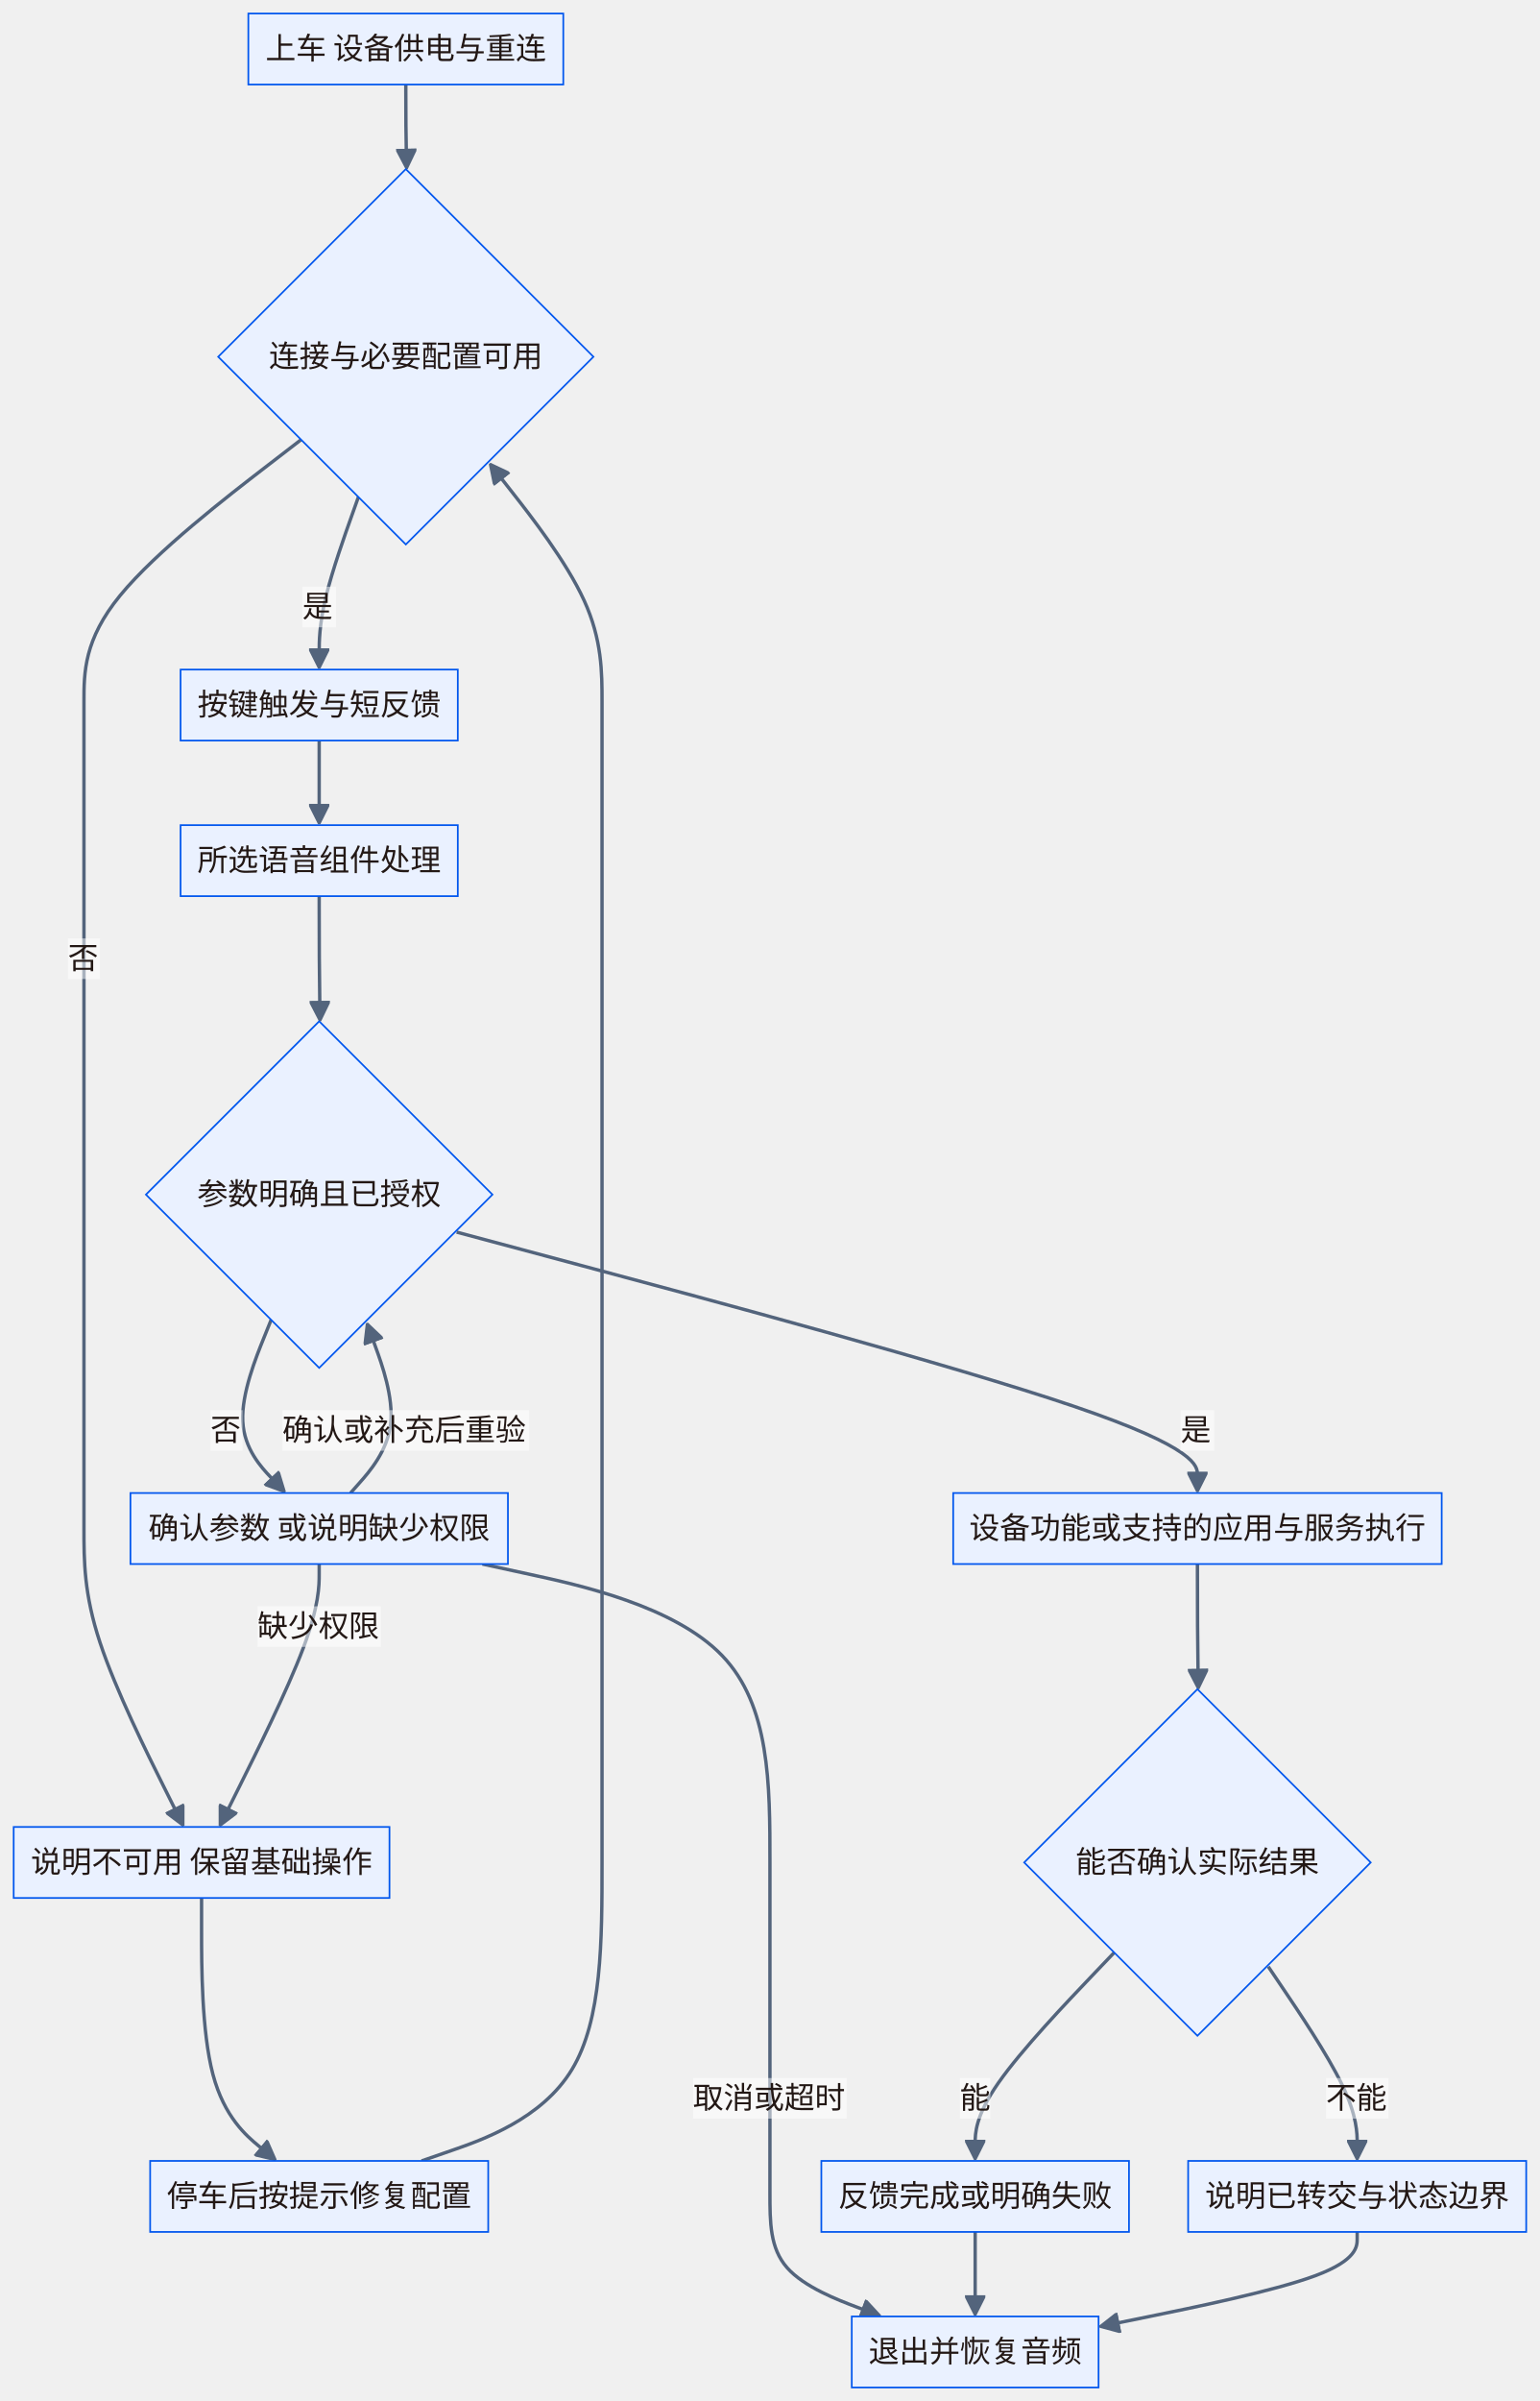
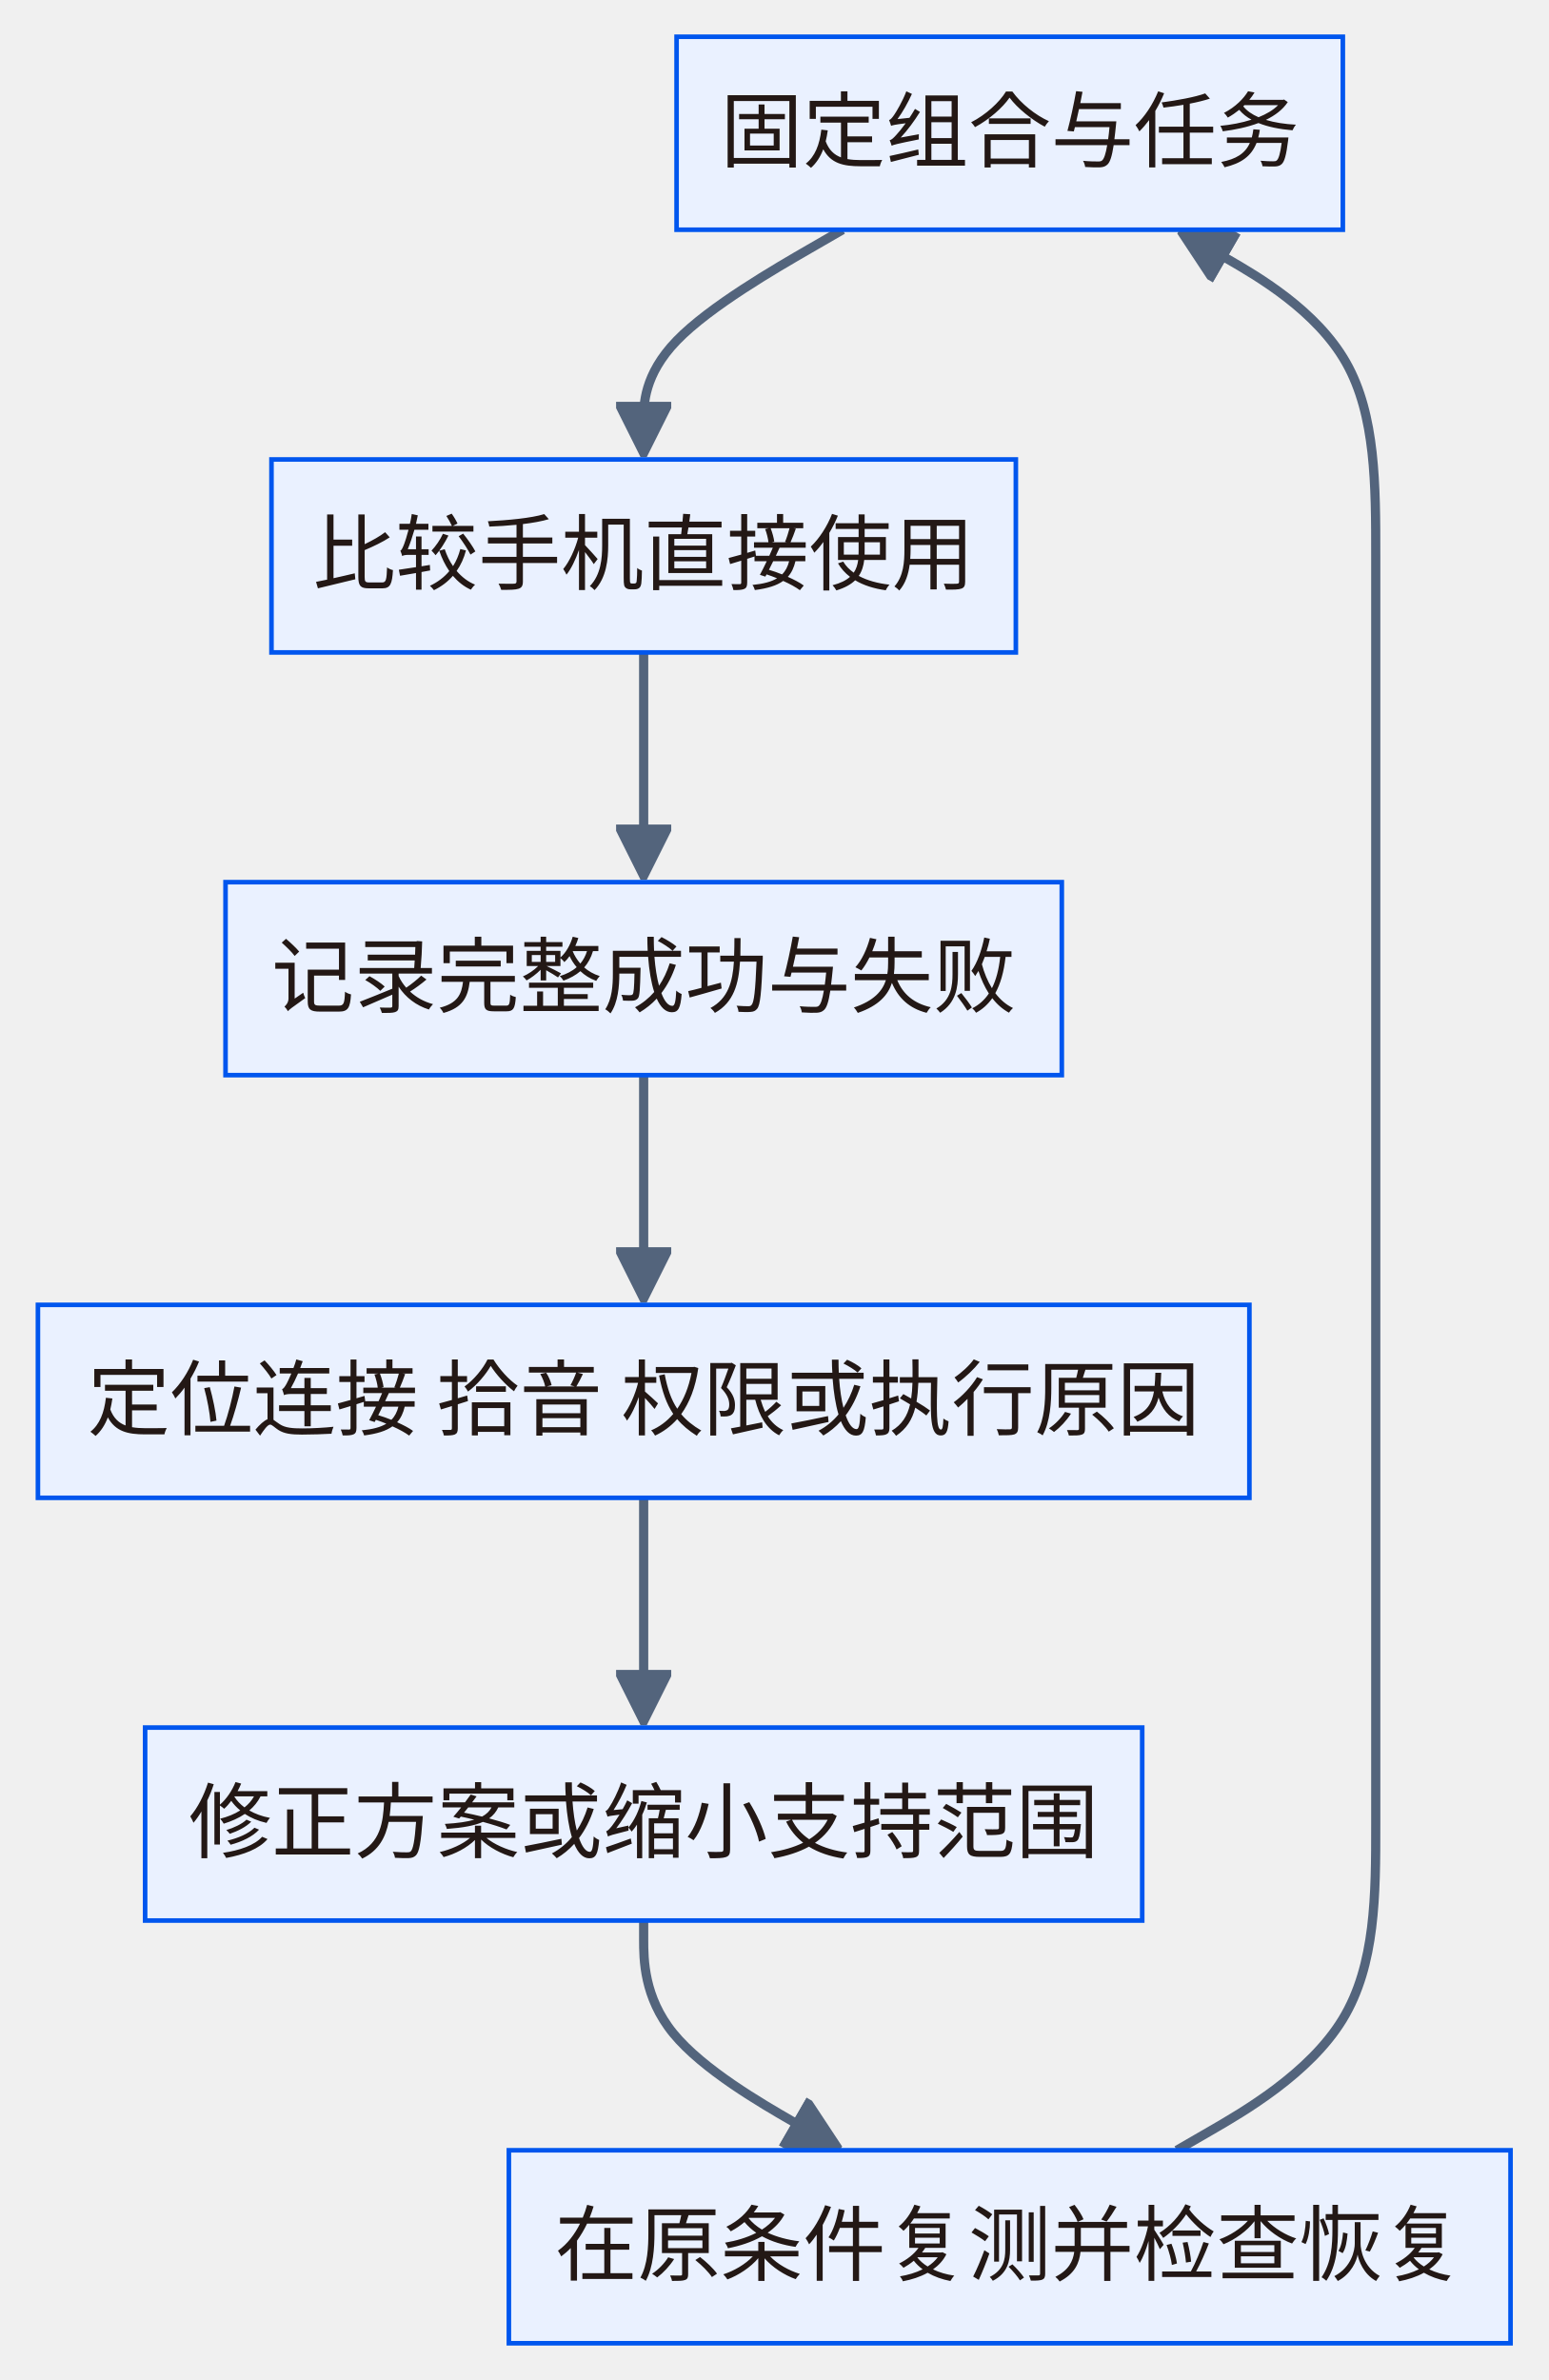
- <svg xmlns="http://www.w3.org/2000/svg" aria-roledescription="flowchart-v2" role="graphics-document document" viewBox="-8 -8 910.827 1420" height="1420" width="911" id="researchFigure9">
+ <svg xmlns="http://www.w3.org/2000/svg" aria-roledescription="flowchart-v2" role="graphics-document document" viewBox="-8 -8 336.492 518" height="518" width="337" id="researchFigure9">
  <style>#researchFigure9{font-family:Microsoft YaHei,PingFang SC,sans-serif;font-size:18px;fill:#231815;}#researchFigure9 .error-icon{fill:#F4F7FC;}#researchFigure9 .error-text{fill:#0b0803;stroke:#0b0803;}#researchFigure9 .edge-thickness-normal{stroke-width:2px;}#researchFigure9 .edge-thickness-thick{stroke-width:3.5px;}#researchFigure9 .edge-pattern-solid{stroke-dasharray:0;}#researchFigure9 .edge-pattern-dashed{stroke-dasharray:3;}#researchFigure9 .edge-pattern-dotted{stroke-dasharray:2;}#researchFigure9 .marker{fill:#53647C;stroke:#53647C;}#researchFigure9 .marker.cross{stroke:#53647C;}#researchFigure9 svg{font-family:Microsoft YaHei,PingFang SC,sans-serif;font-size:18px;}#researchFigure9 .label{font-family:Microsoft YaHei,PingFang SC,sans-serif;color:#231815;}#researchFigure9 .cluster-label text{fill:#0b0803;}#researchFigure9 .cluster-label span,#researchFigure9 p{color:#0b0803;}#researchFigure9 .label text,#researchFigure9 span,#researchFigure9 p{fill:#231815;color:#231815;}#researchFigure9 .node rect,#researchFigure9 .node circle,#researchFigure9 .node ellipse,#researchFigure9 .node polygon,#researchFigure9 .node path{fill:#EAF1FF;stroke:#0056EE;stroke-width:1px;}#researchFigure9 .flowchart-label text{text-anchor:middle;}#researchFigure9 .node .katex path{fill:#000;stroke:#000;stroke-width:1px;}#researchFigure9 .node .label{text-align:center;}#researchFigure9 .node.clickable{cursor:pointer;}#researchFigure9 .arrowheadPath{fill:#0b0b0b;}#researchFigure9 .edgePath .path{stroke:#53647C;stroke-width:2.0px;}#researchFigure9 .flowchart-link{stroke:#53647C;fill:none;}#researchFigure9 .edgeLabel{background-color:#FFFFFF;text-align:center;}#researchFigure9 .edgeLabel rect{opacity:0.5;background-color:#FFFFFF;fill:#FFFFFF;}#researchFigure9 .labelBkg{background-color:rgba(255, 255, 255, 0.5);}#researchFigure9 .cluster rect{fill:#F8FAFF;stroke:#AABDE0;stroke-width:1px;}#researchFigure9 .cluster text{fill:#0b0803;}#researchFigure9 .cluster span,#researchFigure9 p{color:#0b0803;}#researchFigure9 div.mermaidTooltip{position:absolute;text-align:center;max-width:200px;padding:2px;font-family:Microsoft YaHei,PingFang SC,sans-serif;font-size:12px;background:#F4F7FC;border:1px solid hsl(217.5, 17.143%, 87.255%);border-radius:2px;pointer-events:none;z-index:100;}#researchFigure9 .flowchartTitleText{text-anchor:middle;font-size:18px;fill:#231815;}#researchFigure9 :root{--mermaid-font-family:Microsoft YaHei,PingFang SC,sans-serif;}</style>
  <g>
    <marker orient="auto" markerHeight="12" markerWidth="12" markerUnits="userSpaceOnUse" refY="5" refX="6" viewBox="0 0 10 10" class="marker flowchart" id="researchFigure9_flowchart-pointEnd">
      <path style="stroke-width: 1; stroke-dasharray: 1, 0;" class="arrowMarkerPath" d="M 0 0 L 10 5 L 0 10 z" />
    </marker>
    <marker orient="auto" markerHeight="12" markerWidth="12" markerUnits="userSpaceOnUse" refY="5" refX="4.5" viewBox="0 0 10 10" class="marker flowchart" id="researchFigure9_flowchart-pointStart">
      <path style="stroke-width: 1; stroke-dasharray: 1, 0;" class="arrowMarkerPath" d="M 0 5 L 10 10 L 10 0 z" />
    </marker>
    <marker orient="auto" markerHeight="11" markerWidth="11" markerUnits="userSpaceOnUse" refY="5" refX="11" viewBox="0 0 10 10" class="marker flowchart" id="researchFigure9_flowchart-circleEnd">
      <circle style="stroke-width: 1; stroke-dasharray: 1, 0;" class="arrowMarkerPath" r="5" cy="5" cx="5" />
    </marker>
    <marker orient="auto" markerHeight="11" markerWidth="11" markerUnits="userSpaceOnUse" refY="5" refX="-1" viewBox="0 0 10 10" class="marker flowchart" id="researchFigure9_flowchart-circleStart">
      <circle style="stroke-width: 1; stroke-dasharray: 1, 0;" class="arrowMarkerPath" r="5" cy="5" cx="5" />
    </marker>
    <marker orient="auto" markerHeight="11" markerWidth="11" markerUnits="userSpaceOnUse" refY="5.2" refX="12" viewBox="0 0 11 11" class="marker cross flowchart" id="researchFigure9_flowchart-crossEnd">
      <path style="stroke-width: 2; stroke-dasharray: 1, 0;" class="arrowMarkerPath" d="M 1,1 l 9,9 M 10,1 l -9,9" />
    </marker>
    <marker orient="auto" markerHeight="11" markerWidth="11" markerUnits="userSpaceOnUse" refY="5.2" refX="-1" viewBox="0 0 11 11" class="marker cross flowchart" id="researchFigure9_flowchart-crossStart">
      <path style="stroke-width: 2; stroke-dasharray: 1, 0;" class="arrowMarkerPath" d="M 1,1 l 9,9 M 10,1 l -9,9" />
    </marker>
    <g class="root">
      <g class="clusters" />
      <g class="edgePaths">
-         <path marker-end="url(#researchFigure9_flowchart-pointEnd)" style="fill:none;" class="edge-thickness-normal edge-pattern-solid flowchart-link LS-A LE-B" id="L-A-B-0" d="M231.996,42L231.996,46.167C231.996,50.333,231.996,58.667,232.062,66.2C232.128,73.734,232.26,80.467,232.326,83.834L232.392,87.201" />
-         <path marker-end="url(#researchFigure9_flowchart-pointEnd)" style="fill:none;" class="edge-thickness-normal edge-pattern-solid flowchart-link LS-B LE-X" id="L-B-X-0" d="M170.04,252.044L148.63,268.537C127.221,285.029,84.402,318.015,62.992,344.174C41.583,370.333,41.583,389.667,41.583,407C41.583,424.333,41.583,439.667,41.583,455C41.583,470.333,41.583,485.667,41.583,503C41.583,520.333,41.583,539.667,41.583,572.583C41.583,605.5,41.583,652,41.583,698.5C41.583,745,41.583,791.5,41.583,824.417C41.583,857.333,41.583,876.667,41.583,896C41.583,915.333,41.583,934.667,51.039,963.293C60.496,991.919,79.41,1029.838,88.867,1048.798L98.324,1067.757" />
-         <path marker-end="url(#researchFigure9_flowchart-pointEnd)" style="fill:none;" class="edge-thickness-normal edge-pattern-solid flowchart-link LS-X LE-Y" id="L-X-Y-0" d="M111.164,1114.5L111.164,1134.25C111.164,1154,111.164,1193.5,117.884,1218.851C124.603,1244.202,138.042,1255.404,144.762,1261.005L151.481,1266.606" />
-         <path marker-end="url(#researchFigure9_flowchart-pointEnd)" style="fill:none;" class="edge-thickness-normal edge-pattern-solid flowchart-link LS-Y LE-B" id="L-Y-B-0" d="M241.331,1270L259.122,1263.833C276.913,1257.667,312.495,1245.333,330.286,1215.917C348.077,1186.5,348.077,1140,348.077,1093.5C348.077,1047,348.077,1000.5,348.077,967.583C348.077,934.667,348.077,915.333,348.077,896C348.077,876.667,348.077,857.333,348.077,824.417C348.077,791.5,348.077,745,348.077,698.5C348.077,652,348.077,605.5,348.077,572.583C348.077,539.667,348.077,520.333,348.077,503C348.077,485.667,348.077,470.333,348.077,455C348.077,439.667,348.077,424.333,348.077,407C348.077,389.667,348.077,370.333,337.49,347.147C326.903,323.96,305.729,296.921,295.142,283.401L284.555,269.881" />
-         <path marker-end="url(#researchFigure9_flowchart-pointEnd)" style="fill:none;" class="edge-thickness-normal edge-pattern-solid flowchart-link LS-B LE-C" id="L-B-C-0" d="M203.945,285.949L200.078,296.791C196.212,307.633,188.479,329.316,184.612,345.442C180.746,361.567,180.746,372.133,180.746,377.417L180.746,382.7" />
-         <path marker-end="url(#researchFigure9_flowchart-pointEnd)" style="fill:none;" class="edge-thickness-normal edge-pattern-solid flowchart-link LS-C LE-D" id="L-C-D-0" d="M180.746,430L180.746,434.167C180.746,438.333,180.746,446.667,180.746,454.117C180.746,461.567,180.746,468.133,180.746,471.417L180.746,474.7" />
-         <path marker-end="url(#researchFigure9_flowchart-pointEnd)" style="fill:none;" class="edge-thickness-normal edge-pattern-solid flowchart-link LS-D LE-E" id="L-D-E-0" d="M180.746,522L180.746,528.167C180.746,534.333,180.746,546.667,180.817,558.2C180.889,569.733,181.032,580.467,181.103,585.834L181.175,591.2" />
-         <path marker-end="url(#researchFigure9_flowchart-pointEnd)" style="fill:none;" class="edge-thickness-normal edge-pattern-solid flowchart-link LS-E LE-F" id="L-E-F-0" d="M152.325,772.579L147.923,783.483C143.521,794.386,134.718,816.193,135.539,832.621C136.36,849.05,146.806,860.099,152.029,865.624L157.252,871.149" />
-         <path marker-end="url(#researchFigure9_flowchart-pointEnd)" style="fill:none;" class="edge-thickness-normal edge-pattern-solid flowchart-link LS-F LE-E" id="L-F-E-0" d="M199.302,875L204.751,868.833C210.2,862.667,221.098,850.333,222.979,834.324C224.861,818.314,217.726,798.629,214.158,788.786L210.591,778.943" />
-         <path marker-end="url(#researchFigure9_flowchart-pointEnd)" style="fill:none;" class="edge-thickness-normal edge-pattern-solid flowchart-link LS-F LE-X" id="L-F-X-0" d="M180.746,917L180.746,923.167C180.746,929.333,180.746,941.667,171.289,966.793C161.832,991.919,142.918,1029.838,133.461,1048.798L124.004,1067.757" />
-         <path marker-end="url(#researchFigure9_flowchart-pointEnd)" style="fill:none;" class="edge-thickness-normal edge-pattern-solid flowchart-link LS-F LE-Z" id="L-F-Z-0" d="M277.296,917L305.648,923.167C334,929.333,390.704,941.667,419.057,971.083C447.409,1000.5,447.409,1047,447.409,1093.5C447.409,1140,447.409,1186.5,447.409,1219.417C447.409,1252.333,447.409,1271.667,447.409,1289C447.409,1306.333,447.409,1321.667,457.581,1333.187C467.753,1344.707,488.097,1352.415,498.269,1356.269L508.441,1360.122" />
-         <path marker-end="url(#researchFigure9_flowchart-pointEnd)" style="fill:none;" class="edge-thickness-normal edge-pattern-solid flowchart-link LS-E LE-G" id="L-E-G-0" d="M262.051,720.695L335.097,740.246C408.143,759.797,554.235,798.898,627.281,823.732C700.327,848.567,700.327,859.133,700.327,864.417L700.327,869.7" />
-         <path marker-end="url(#researchFigure9_flowchart-pointEnd)" style="fill:none;" class="edge-thickness-normal edge-pattern-solid flowchart-link LS-G LE-H" id="L-G-H-0" d="M700.327,917L700.327,923.167C700.327,929.333,700.327,941.667,700.399,953.2C700.47,964.733,700.613,975.467,700.685,980.834L700.756,986.2" />
-         <path marker-end="url(#researchFigure9_flowchart-pointEnd)" style="fill:none;" class="edge-thickness-normal edge-pattern-solid flowchart-link LS-H LE-I" id="L-H-I-0" d="M651.09,1146.763L637.38,1161.136C623.669,1175.509,596.248,1204.254,582.538,1223.91C568.827,1243.567,568.827,1254.133,568.827,1259.417L568.827,1264.7" />
-         <path marker-end="url(#researchFigure9_flowchart-pointEnd)" style="fill:none;" class="edge-thickness-normal edge-pattern-solid flowchart-link LS-H LE-J" id="L-H-J-0" d="M742.221,1155.106L750.989,1168.088C759.757,1181.071,777.292,1207.035,786.06,1225.301C794.827,1243.567,794.827,1254.133,794.827,1259.417L794.827,1264.7" />
-         <path marker-end="url(#researchFigure9_flowchart-pointEnd)" style="fill:none;" class="edge-thickness-normal edge-pattern-solid flowchart-link LS-I LE-Z" id="L-I-Z-0" d="M568.827,1312L568.827,1316.167C568.827,1320.333,568.827,1328.667,568.827,1336.117C568.827,1343.567,568.827,1350.133,568.827,1353.417L568.827,1356.7" />
-         <path marker-end="url(#researchFigure9_flowchart-pointEnd)" style="fill:none;" class="edge-thickness-normal edge-pattern-solid flowchart-link LS-J LE-Z" id="L-J-Z-0" d="M794.827,1312L794.827,1316.167C794.827,1320.333,794.827,1328.667,770.193,1337.847C745.558,1347.028,696.289,1357.056,671.655,1362.07L647.021,1367.085" />
+         <path marker-end="url(#researchFigure9_flowchart-pointEnd)" style="fill:none;" class="edge-thickness-normal edge-pattern-solid flowchart-link LS-A LE-B" id="L-A-B-0" d="M175.124,42L167.908,46.167C160.692,50.333,146.26,58.667,139.044,66.117C131.828,73.567,131.828,80.133,131.828,83.417L131.828,86.7" />
+         <path marker-end="url(#researchFigure9_flowchart-pointEnd)" style="fill:none;" class="edge-thickness-normal edge-pattern-solid flowchart-link LS-B LE-C" id="L-B-C-0" d="M131.828,134L131.828,138.167C131.828,142.333,131.828,150.667,131.828,158.117C131.828,165.567,131.828,172.133,131.828,175.417L131.828,178.7" />
+         <path marker-end="url(#researchFigure9_flowchart-pointEnd)" style="fill:none;" class="edge-thickness-normal edge-pattern-solid flowchart-link LS-C LE-D" id="L-C-D-0" d="M131.828,226L131.828,230.167C131.828,234.333,131.828,242.667,131.828,250.117C131.828,257.567,131.828,264.133,131.828,267.417L131.828,270.7" />
+         <path marker-end="url(#researchFigure9_flowchart-pointEnd)" style="fill:none;" class="edge-thickness-normal edge-pattern-solid flowchart-link LS-D LE-E" id="L-D-E-0" d="M131.828,318L131.828,322.167C131.828,326.333,131.828,334.667,131.828,342.117C131.828,349.567,131.828,356.133,131.828,359.417L131.828,362.7" />
+         <path marker-end="url(#researchFigure9_flowchart-pointEnd)" style="fill:none;" class="edge-thickness-normal edge-pattern-solid flowchart-link LS-E LE-F" id="L-E-F-0" d="M131.828,410L131.828,414.167C131.828,418.333,131.828,426.667,138.279,434.558C144.73,442.45,157.632,449.9,164.083,453.625L170.534,457.35" />
+         <path marker-end="url(#researchFigure9_flowchart-pointEnd)" style="fill:none;" class="edge-thickness-normal edge-pattern-solid flowchart-link LS-F LE-A" id="L-F-A-0" d="M247.861,460L255.077,455.833C262.292,451.667,276.724,443.333,283.94,431.5C291.156,419.667,291.156,404.333,291.156,389C291.156,373.667,291.156,358.333,291.156,343C291.156,327.667,291.156,312.333,291.156,297C291.156,281.667,291.156,266.333,291.156,251C291.156,235.667,291.156,220.333,291.156,205C291.156,189.667,291.156,174.333,291.156,159C291.156,143.667,291.156,128.333,291.156,113C291.156,97.667,291.156,82.333,284.705,70.942C278.254,59.55,265.352,52.1,258.901,48.375L252.45,44.65" />
      </g>
      <g class="edgeLabels">
        <g class="edgeLabel">
          <g transform="translate(0, 0)" class="label">
            <rect height="0" width="0" ry="0" rx="0" />
            <text style="">
              <tspan class="row" x="0" dy="1em" xml:space="preserve" />
-             </text>
-           </g>
-         </g>
-         <g transform="translate(41.58252, 559)" class="edgeLabel">
-           <g transform="translate(-9.5, -12)" class="label">
-             <rect height="24" width="19" ry="0" rx="0" />
-             <text style="">
-               <tspan class="row" x="0" dy="1em" xml:space="preserve">否</tspan>
            </text>
          </g>
        </g>
        <g class="edgeLabel">
          <g transform="translate(0, 0)" class="label">
            <rect height="0" width="0" ry="0" rx="0" />
            <text style="">
              <tspan class="row" x="0" dy="1em" xml:space="preserve" />
            </text>
          </g>
        </g>
        <g class="edgeLabel">
          <g transform="translate(0, 0)" class="label">
            <rect height="0" width="0" ry="0" rx="0" />
            <text style="">
              <tspan class="row" x="0" dy="1em" xml:space="preserve" />
            </text>
          </g>
        </g>
-         <g transform="translate(180.7456, 351)" class="edgeLabel">
-           <g transform="translate(-10, -12)" class="label">
-             <rect height="24" width="20" ry="0" rx="0" />
-             <text style="">
-               <tspan class="row" x="0" dy="1em" xml:space="preserve">是</tspan>
-             </text>
-           </g>
-         </g>
        <g class="edgeLabel">
          <g transform="translate(0, 0)" class="label">
            <rect height="0" width="0" ry="0" rx="0" />
            <text style="">
              <tspan class="row" x="0" dy="1em" xml:space="preserve" />
-             </text>
-           </g>
-         </g>
-         <g class="edgeLabel">
-           <g transform="translate(0, 0)" class="label">
-             <rect height="0" width="0" ry="0" rx="0" />
-             <text style="">
-               <tspan class="row" x="0" dy="1em" xml:space="preserve" />
-             </text>
-           </g>
-         </g>
-         <g transform="translate(125.9141, 838)" class="edgeLabel">
-           <g transform="translate(-9.5, -12)" class="label">
-             <rect height="24" width="19" ry="0" rx="0" />
-             <text style="">
-               <tspan class="row" x="0" dy="1em" xml:space="preserve">否</tspan>
-             </text>
-           </g>
-         </g>
-         <g transform="translate(231.9956, 838)" class="edgeLabel">
-           <g transform="translate(-73, -12)" class="label">
-             <rect height="24" width="145.932" ry="0" rx="0" />
-             <text style="">
-               <tspan class="row" x="0" dy="1em" xml:space="preserve">确认或补充后重验</tspan>
-             </text>
-           </g>
-         </g>
-         <g transform="translate(180.7456, 954)" class="edgeLabel">
-           <g transform="translate(-36.5, -12)" class="label">
-             <rect height="24" width="72.971" ry="0" rx="0" />
-             <text style="">
-               <tspan class="row" x="0" dy="1em" xml:space="preserve">缺少权限</tspan>
-             </text>
-           </g>
-         </g>
-         <g transform="translate(447.4087, 1233)" class="edgeLabel">
-           <g transform="translate(-45.5, -12)" class="label">
-             <rect height="24" width="90.961" ry="0" rx="0" />
-             <text style="">
-               <tspan class="row" x="0" dy="1em" xml:space="preserve">取消或超时</tspan>
-             </text>
-           </g>
-         </g>
-         <g transform="translate(700.3271, 838)" class="edgeLabel">
-           <g transform="translate(-10, -12)" class="label">
-             <rect height="24" width="20" ry="0" rx="0" />
-             <text style="">
-               <tspan class="row" x="0" dy="1em" xml:space="preserve">是</tspan>
-             </text>
-           </g>
-         </g>
-         <g class="edgeLabel">
-           <g transform="translate(0, 0)" class="label">
-             <rect height="0" width="0" ry="0" rx="0" />
-             <text style="">
-               <tspan class="row" x="0" dy="1em" xml:space="preserve" />
-             </text>
-           </g>
-         </g>
-         <g transform="translate(568.8271, 1233)" class="edgeLabel">
-           <g transform="translate(-9, -12)" class="label">
-             <rect height="24" width="18" ry="0" rx="0" />
-             <text style="">
-               <tspan class="row" x="0" dy="1em" xml:space="preserve">能</tspan>
-             </text>
-           </g>
-         </g>
-         <g transform="translate(794.8271, 1233)" class="edgeLabel">
-           <g transform="translate(-18.5, -12)" class="label">
-             <rect height="24" width="36.991" ry="0" rx="0" />
-             <text style="">
-               <tspan class="row" x="0" dy="1em" xml:space="preserve">不能</tspan>
            </text>
          </g>
        </g>
        <g class="edgeLabel">
          <g transform="translate(0, 0)" class="label">
            <rect height="0" width="0" ry="0" rx="0" />
            <text style="">
              <tspan class="row" x="0" dy="1em" xml:space="preserve" />
            </text>
          </g>
        </g>
        <g class="edgeLabel">
          <g transform="translate(0, 0)" class="label">
            <rect height="0" width="0" ry="0" rx="0" />
            <text style="">
              <tspan class="row" x="0" dy="1em" xml:space="preserve" />
            </text>
          </g>
        </g>
      </g>
      <g class="nodes">
-         <g transform="translate(231.9956, 21)" data-id="A" data-node="true" id="flowchart-A-396" class="node default default flowchart-label">
-           <rect height="42" width="186.326" y="-21" x="-93.163" ry="0" rx="0" style="" class="basic label-container" />
+         <g transform="translate(211.4922, 21)" data-id="A" data-node="true" id="flowchart-A-254" class="node default default flowchart-label">
+           <rect height="42" width="145" y="-21" x="-72.5" ry="0" rx="0" style="" class="basic label-container" />
          <g transform="translate(0, -12)" style="" class="label">
            <rect />
            <text style="">
-               <tspan class="row" x="0" dy="1em" xml:space="preserve">上车 设备供电与重连</tspan>
+               <tspan class="row" x="0" dy="1em" xml:space="preserve">固定组合与任务</tspan>
            </text>
          </g>
        </g>
-         <g transform="translate(231.9956, 203)" data-id="B" data-node="true" id="flowchart-B-397" class="node default default flowchart-label">
-           <polygon style="" transform="translate(-111,111)" class="label-container" points="111,0 222,-111 111,-222 0,-111" />
+         <g transform="translate(131.8281, 113)" data-id="B" data-node="true" id="flowchart-B-255" class="node default default flowchart-label">
+           <rect height="42" width="162" y="-21" x="-81" ry="0" rx="0" style="" class="basic label-container" />
          <g transform="translate(0, -12)" style="" class="label">
            <rect />
            <text style="">
-               <tspan class="row" x="0" dy="1em" xml:space="preserve">连接与必要配置可用</tspan>
+               <tspan class="row" x="0" dy="1em" xml:space="preserve">比较手机直接使用</tspan>
            </text>
          </g>
        </g>
-         <g transform="translate(111.1641, 1093.5)" data-id="X" data-node="true" id="flowchart-X-399" class="node default default flowchart-label">
-           <rect height="42" width="222.328" y="-21" x="-111.164" ry="0" rx="0" style="" class="basic label-container" />
-           <g transform="translate(0, -12)" style="" class="label">
-             <rect />
-             <text style="">
-               <tspan class="row" x="0" dy="1em" xml:space="preserve">说明不可用 保留基础操作</tspan>
-             </text>
-           </g>
-         </g>
-         <g transform="translate(180.7456, 1291)" data-id="Y" data-node="true" id="flowchart-Y-401" class="node default default flowchart-label">
-           <rect height="42" width="200" y="-21" x="-100" ry="0" rx="0" style="" class="basic label-container" />
-           <g transform="translate(0, -12)" style="" class="label">
-             <rect />
-             <text style="">
-               <tspan class="row" x="0" dy="1em" xml:space="preserve">停车后按提示修复配置</tspan>
-             </text>
-           </g>
-         </g>
-         <g transform="translate(180.7456, 409)" data-id="C" data-node="true" id="flowchart-C-405" class="node default default flowchart-label">
-           <rect height="42" width="164" y="-21" x="-82" ry="0" rx="0" style="" class="basic label-container" />
-           <g transform="translate(0, -12)" style="" class="label">
-             <rect />
-             <text style="">
-               <tspan class="row" x="0" dy="1em" xml:space="preserve">按键触发与短反馈</tspan>
-             </text>
-           </g>
-         </g>
-         <g transform="translate(180.7456, 501)" data-id="D" data-node="true" id="flowchart-D-407" class="node default default flowchart-label">
-           <rect height="42" width="164" y="-21" x="-82" ry="0" rx="0" style="" class="basic label-container" />
-           <g transform="translate(0, -12)" style="" class="label">
-             <rect />
-             <text style="">
-               <tspan class="row" x="0" dy="1em" xml:space="preserve">所选语音组件处理</tspan>
-             </text>
-           </g>
-         </g>
-         <g transform="translate(180.7456, 698.5)" data-id="E" data-node="true" id="flowchart-E-409" class="node default default flowchart-label">
-           <polygon style="" transform="translate(-102.5,102.5)" class="label-container" points="102.5,0 205,-102.5 102.5,-205 0,-102.5" />
-           <g transform="translate(0, -12)" style="" class="label">
-             <rect />
-             <text style="">
-               <tspan class="row" x="0" dy="1em" xml:space="preserve">参数明确且已授权</tspan>
-             </text>
-           </g>
-         </g>
-         <g transform="translate(180.7456, 896)" data-id="F" data-node="true" id="flowchart-F-411" class="node default default flowchart-label">
-           <rect height="42" width="223.326" y="-21" x="-111.663" ry="0" rx="0" style="" class="basic label-container" />
-           <g transform="translate(0, -12)" style="" class="label">
-             <rect />
-             <text style="">
-               <tspan class="row" x="0" dy="1em" xml:space="preserve">确认参数 或说明缺少权限</tspan>
-             </text>
-           </g>
-         </g>
-         <g transform="translate(568.8271, 1383)" data-id="Z" data-node="true" id="flowchart-Z-417" class="node default default flowchart-label">
-           <rect height="42" width="146" y="-21" x="-73" ry="0" rx="0" style="" class="basic label-container" />
-           <g transform="translate(0, -12)" style="" class="label">
-             <rect />
-             <text style="">
-               <tspan class="row" x="0" dy="1em" xml:space="preserve">退出并恢复音频</tspan>
-             </text>
-           </g>
-         </g>
-         <g transform="translate(700.3271, 896)" data-id="G" data-node="true" id="flowchart-G-419" class="node default default flowchart-label">
-           <rect height="42" width="289" y="-21" x="-144.5" ry="0" rx="0" style="" class="basic label-container" />
-           <g transform="translate(0, -12)" style="" class="label">
-             <rect />
-             <text style="">
-               <tspan class="row" x="0" dy="1em" xml:space="preserve">设备功能或支持的应用与服务执行</tspan>
-             </text>
-           </g>
-         </g>
-         <g transform="translate(700.3271, 1093.5)" data-id="H" data-node="true" id="flowchart-H-421" class="node default default flowchart-label">
-           <polygon style="" transform="translate(-102.5,102.5)" class="label-container" points="102.5,0 205,-102.5 102.5,-205 0,-102.5" />
-           <g transform="translate(0, -12)" style="" class="label">
-             <rect />
-             <text style="">
-               <tspan class="row" x="0" dy="1em" xml:space="preserve">能否确认实际结果</tspan>
-             </text>
-           </g>
-         </g>
-         <g transform="translate(568.8271, 1291)" data-id="I" data-node="true" id="flowchart-I-423" class="node default default flowchart-label">
+         <g transform="translate(131.8281, 205)" data-id="C" data-node="true" id="flowchart-C-257" class="node default default flowchart-label">
          <rect height="42" width="182" y="-21" x="-91" ry="0" rx="0" style="" class="basic label-container" />
          <g transform="translate(0, -12)" style="" class="label">
            <rect />
            <text style="">
-               <tspan class="row" x="0" dy="1em" xml:space="preserve">反馈完成或明确失败</tspan>
+               <tspan class="row" x="0" dy="1em" xml:space="preserve">记录完整成功与失败</tspan>
            </text>
          </g>
        </g>
-         <g transform="translate(794.8271, 1291)" data-id="J" data-node="true" id="flowchart-J-425" class="node default default flowchart-label">
-           <rect height="42" width="200" y="-21" x="-100" ry="0" rx="0" style="" class="basic label-container" />
+         <g transform="translate(131.8281, 297)" data-id="D" data-node="true" id="flowchart-D-259" class="node default default flowchart-label">
+           <rect height="42" width="263.656" y="-21" x="-131.828" ry="0" rx="0" style="" class="basic label-container" />
          <g transform="translate(0, -12)" style="" class="label">
            <rect />
            <text style="">
-               <tspan class="row" x="0" dy="1em" xml:space="preserve">说明已转交与状态边界</tspan>
+               <tspan class="row" x="0" dy="1em" xml:space="preserve">定位连接 拾音 权限或执行原因</tspan>
+             </text>
+           </g>
+         </g>
+         <g transform="translate(131.8281, 389)" data-id="E" data-node="true" id="flowchart-E-261" class="node default default flowchart-label">
+           <rect height="42" width="217" y="-21" x="-108.5" ry="0" rx="0" style="" class="basic label-container" />
+           <g transform="translate(0, -12)" style="" class="label">
+             <rect />
+             <text style="">
+               <tspan class="row" x="0" dy="1em" xml:space="preserve">修正方案或缩小支持范围</tspan>
+             </text>
+           </g>
+         </g>
+         <g transform="translate(211.4922, 481)" data-id="F" data-node="true" id="flowchart-F-263" class="node default default flowchart-label">
+           <rect height="42" width="218" y="-21" x="-109" ry="0" rx="0" style="" class="basic label-container" />
+           <g transform="translate(0, -12)" style="" class="label">
+             <rect />
+             <text style="">
+               <tspan class="row" x="0" dy="1em" xml:space="preserve">在原条件复测并检查恢复</tspan>
            </text>
          </g>
        </g>
      </g>
    </g>
  </g>
</svg>
